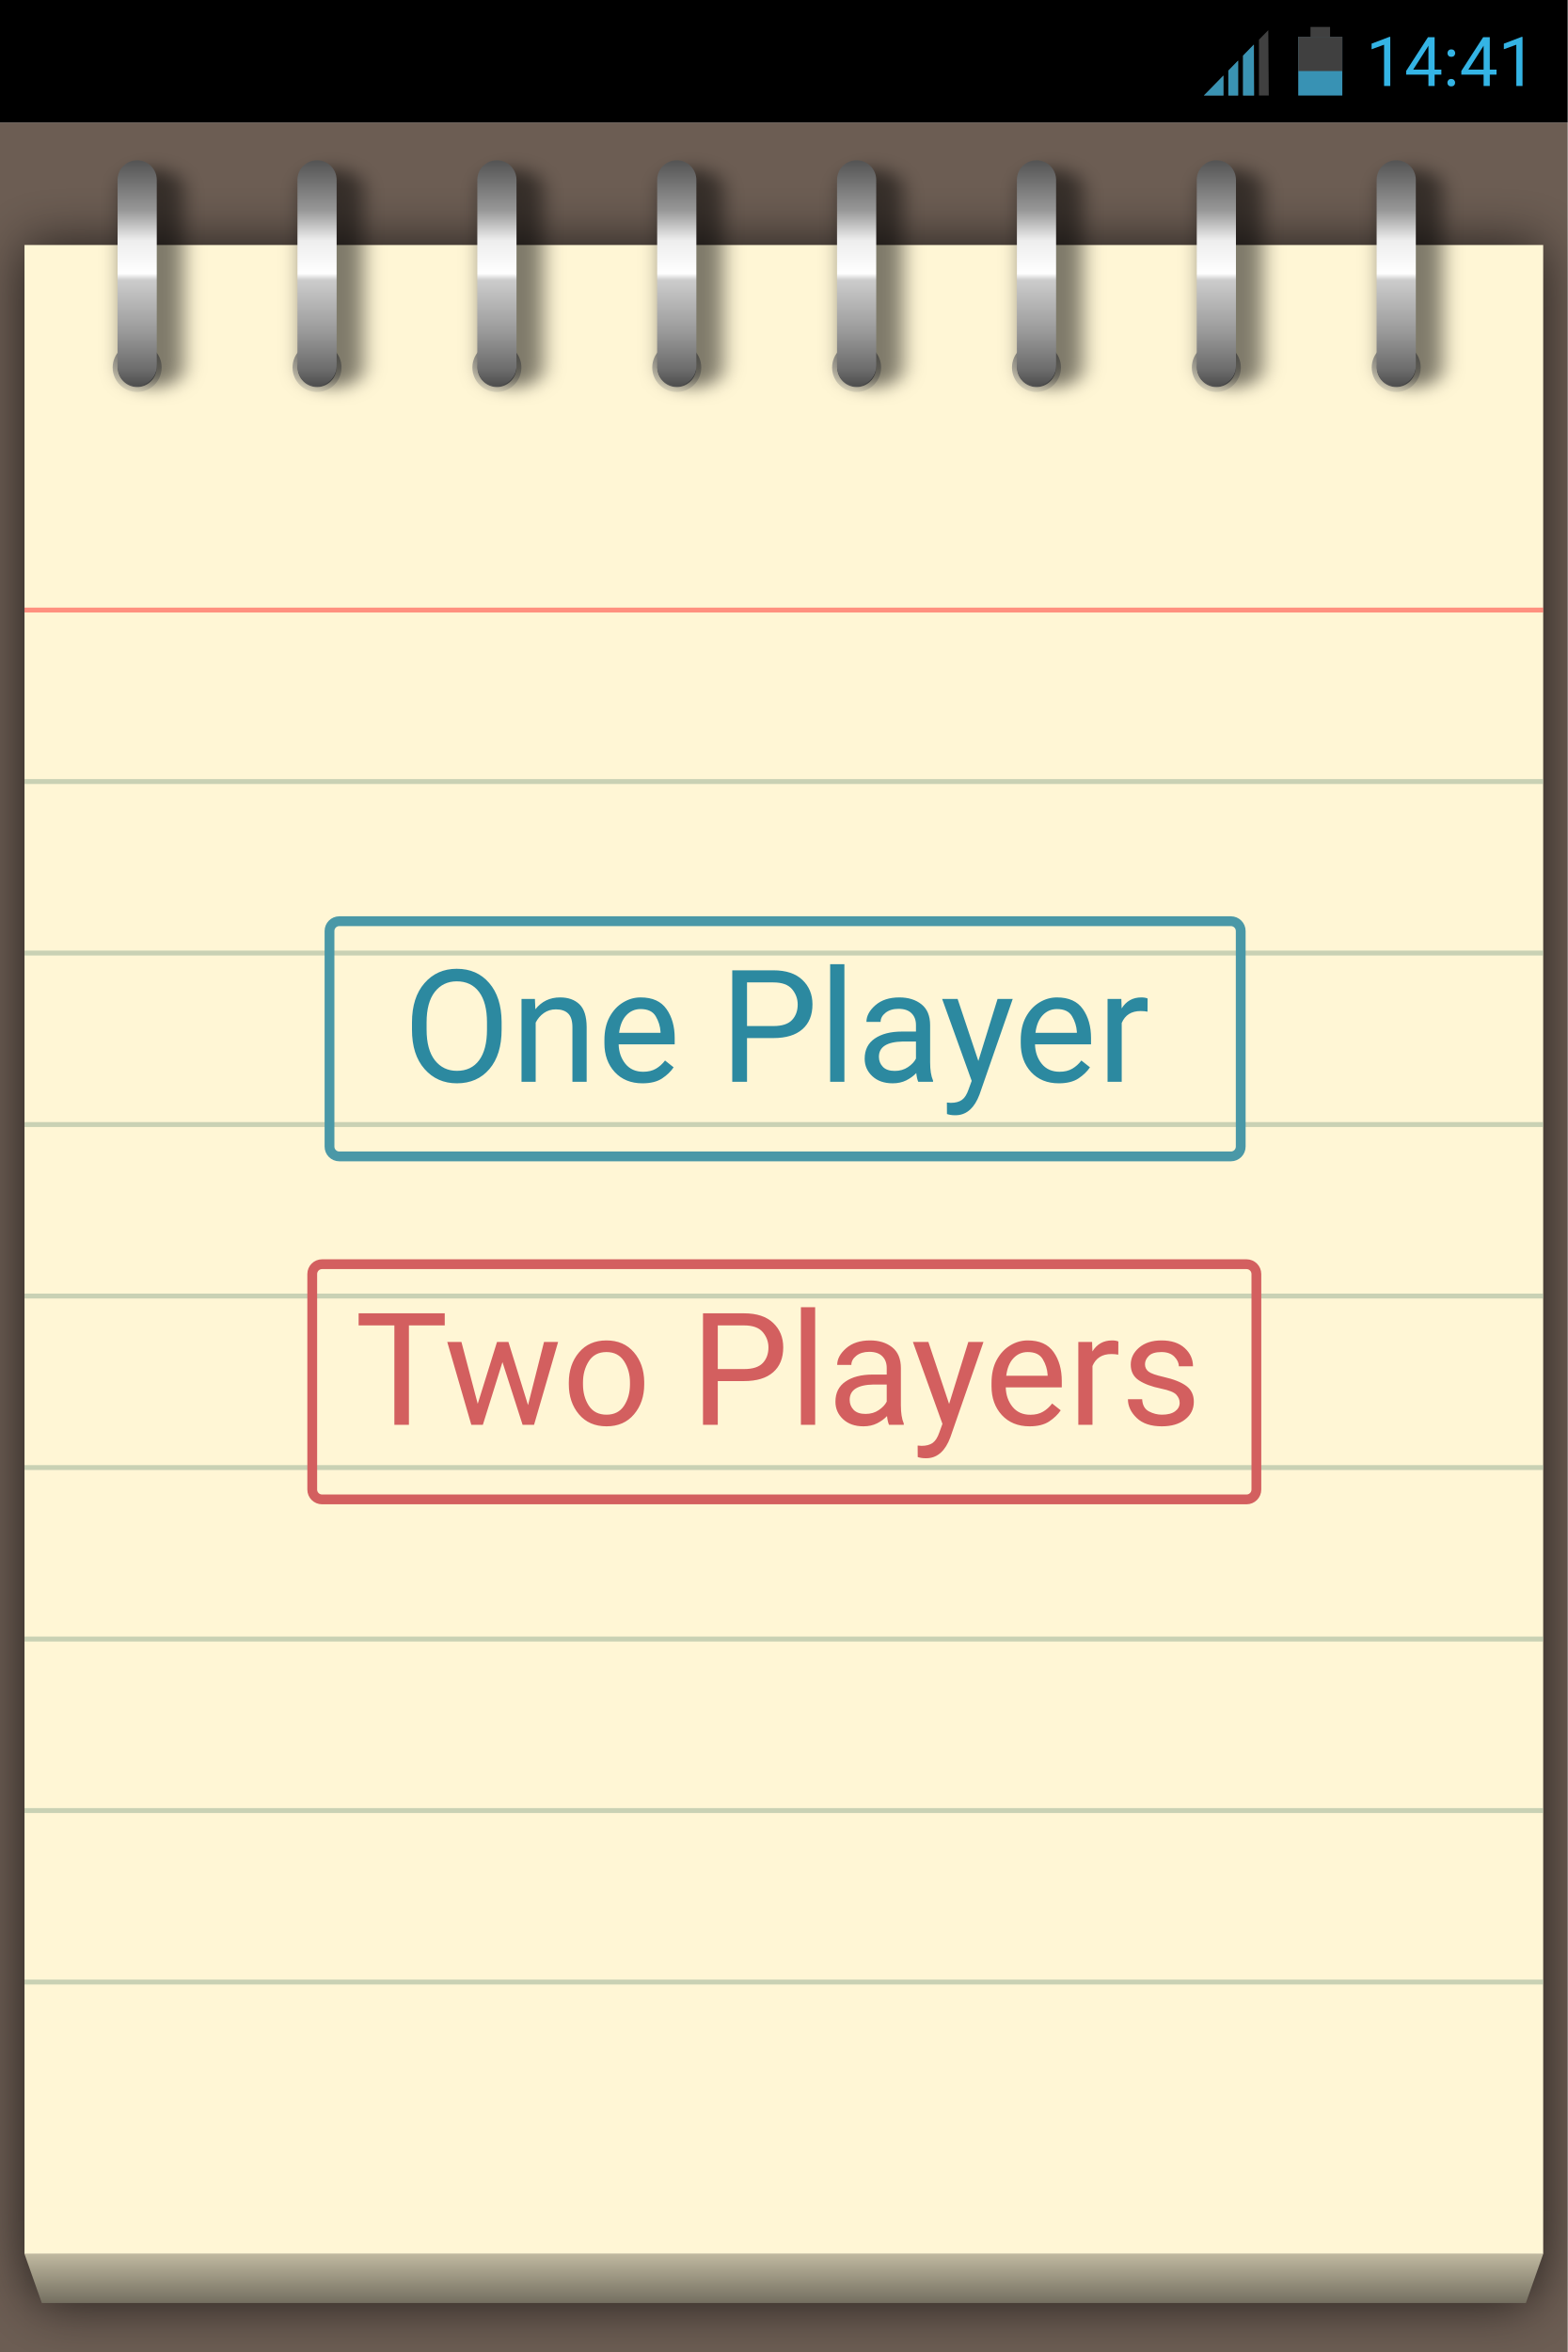
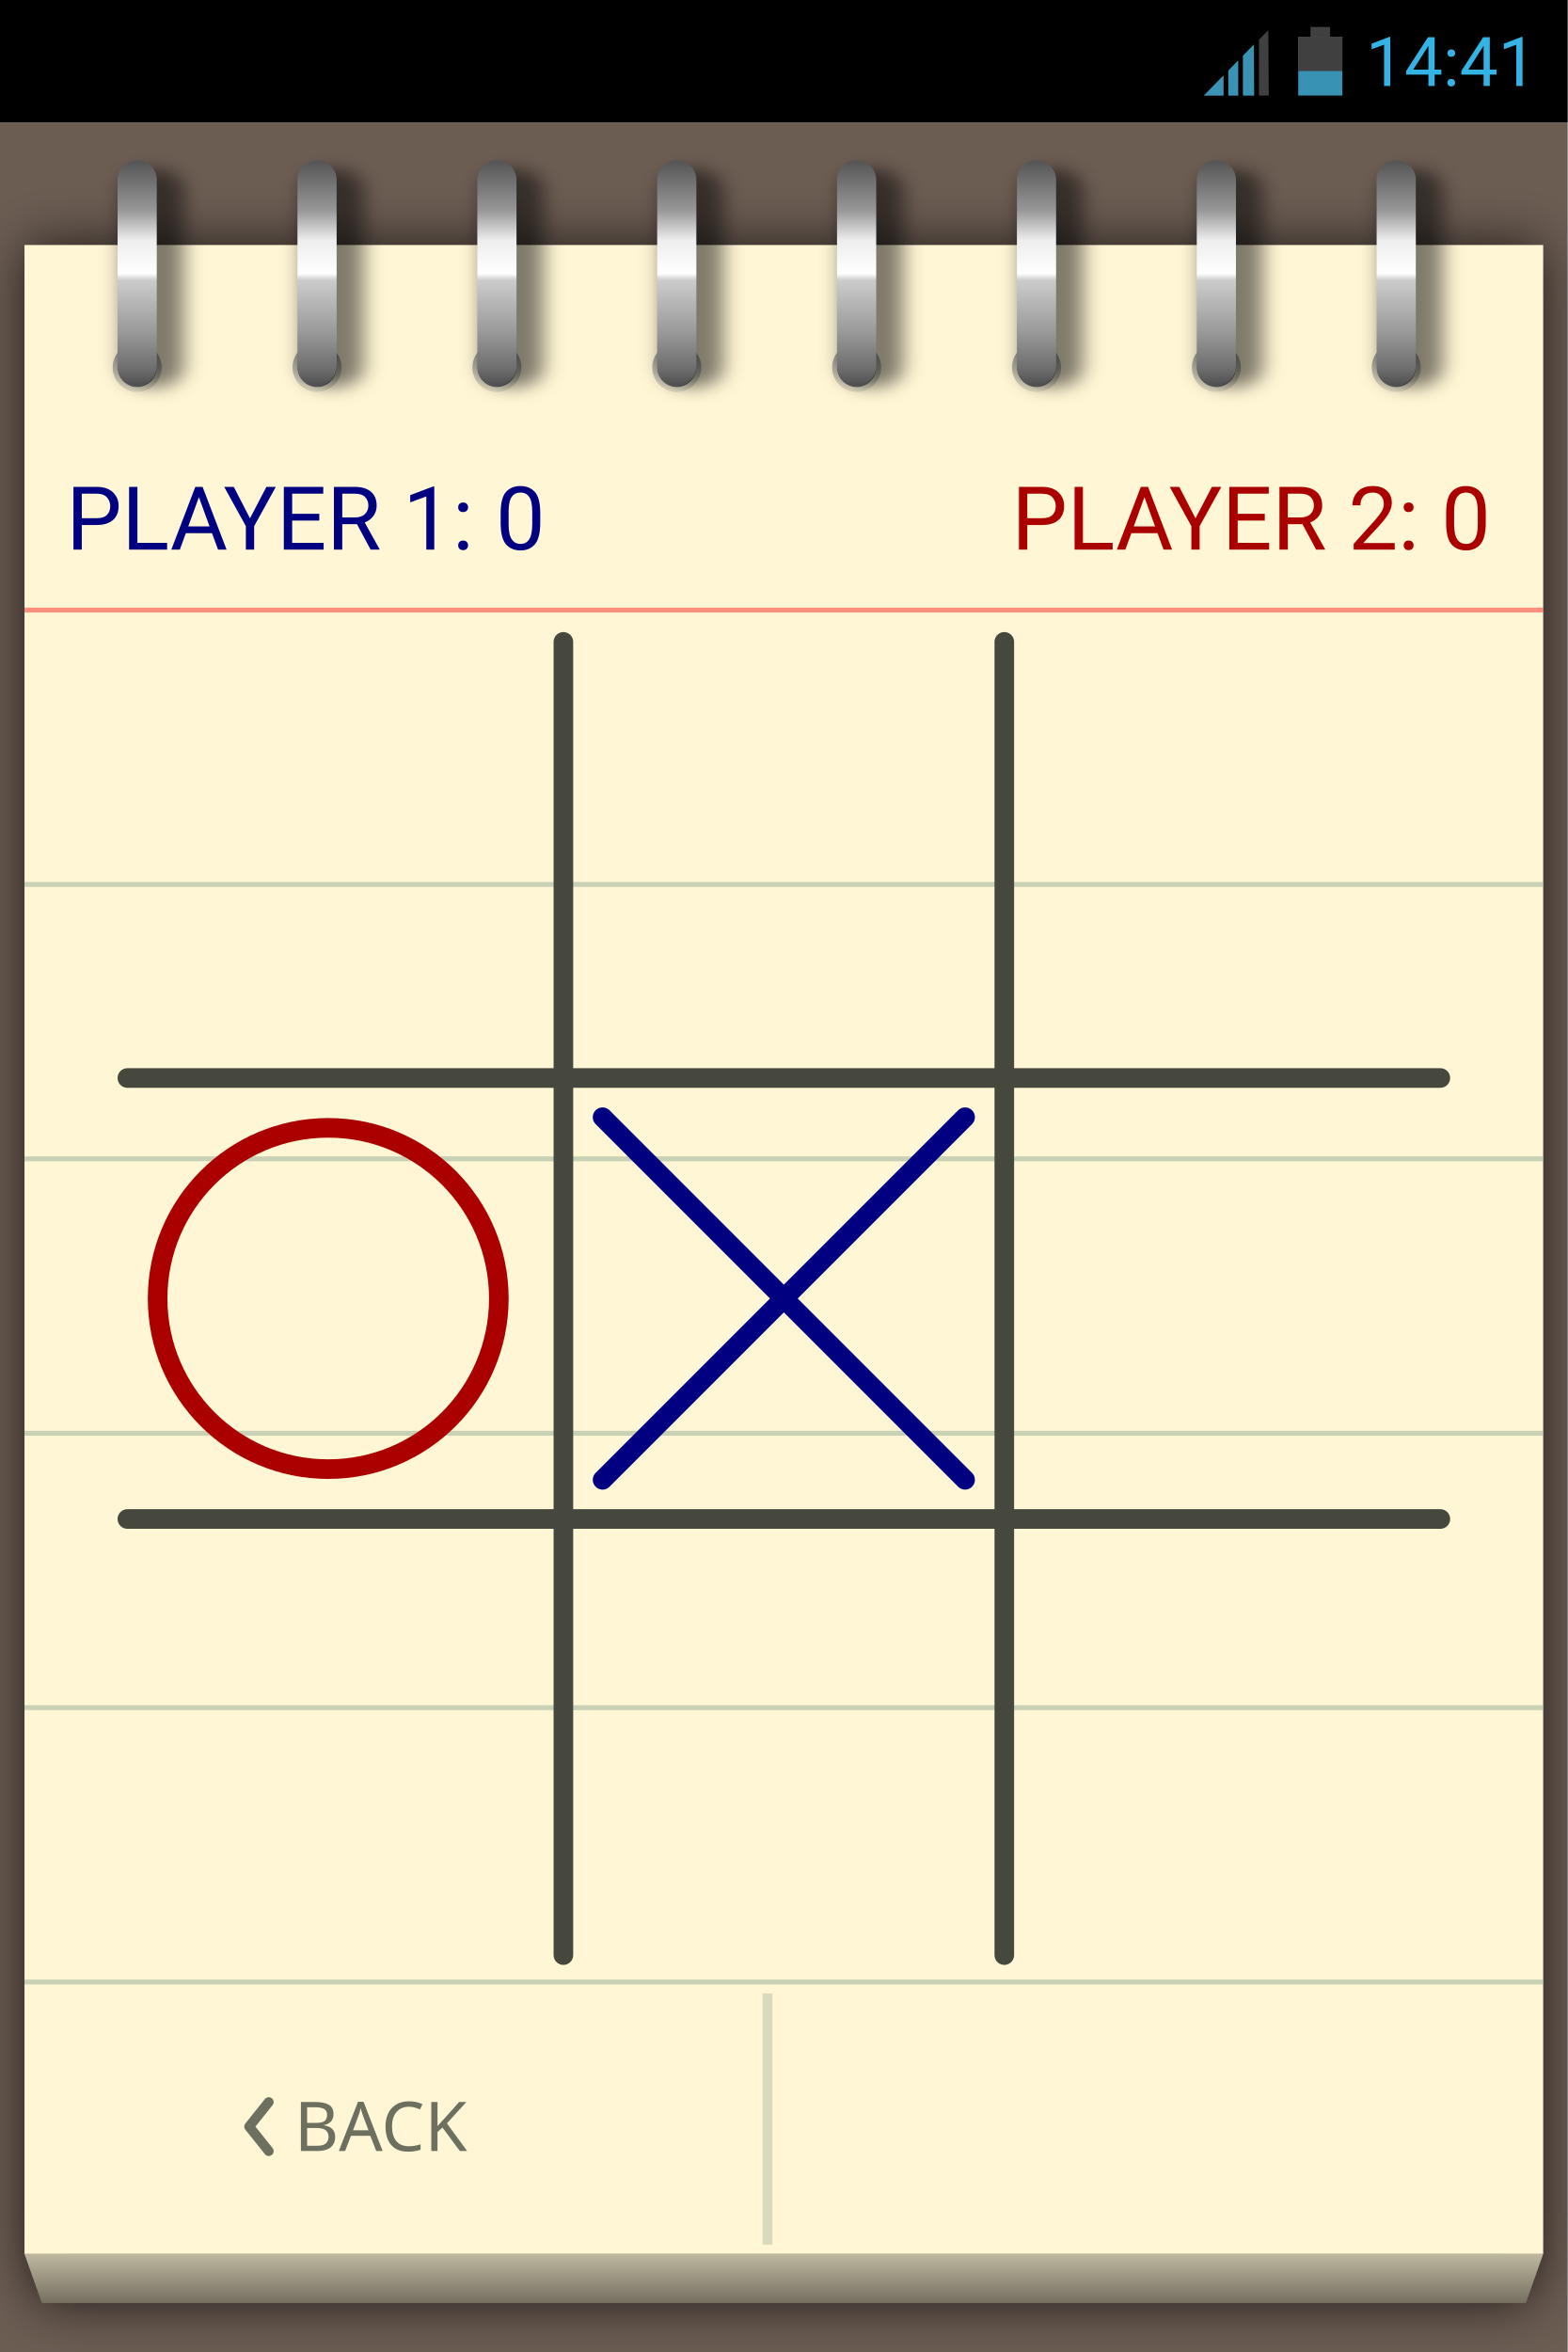
<svg xmlns="http://www.w3.org/2000/svg" xmlns:xlink="http://www.w3.org/1999/xlink" width="320" height="480" id="svg4372" version="1.1">
  <defs id="defs4374">
    <linearGradient id="linearGradient4405">
      <stop style="stop-color:#666666;stop-opacity:1;" offset="0" id="stop4407" />
      <stop style="stop-color:#666666;stop-opacity:0;" offset="1" id="stop4409" />
    </linearGradient>
    <linearGradient id="linearGradient3888">
      <stop style="stop-color:#555555;stop-opacity:1;" offset="0" id="stop3890" />
      <stop id="stop3904" offset="0.219" style="stop-color:#989898;stop-opacity:1;" />
      <stop id="stop3898" offset="0.352" style="stop-color:#ededed;stop-opacity:1;" />
      <stop id="stop3896" offset="0.5" style="stop-color:#ffffff;stop-opacity:1;" />
      <stop style="stop-color:#cccccc;stop-opacity:1;" offset="0.529" id="stop3908" />
      <stop id="stop3910" offset="0.758" style="stop-color:#9a9a9a;stop-opacity:1;" />
      <stop style="stop-color:#6b6b6b;stop-opacity:1;" offset="0.932" id="stop3912" />
      <stop style="stop-color:#4e4e4e;stop-opacity:1;" offset="1" id="stop3892" />
    </linearGradient>
    <linearGradient id="linearGradient3864">
      <stop style="stop-color:#808080;stop-opacity:1;" offset="0" id="stop3866" />
      <stop style="stop-color:#808080;stop-opacity:0;" offset="1" id="stop3868" />
    </linearGradient>
    <linearGradient id="linearGradient3826">
      <stop style="stop-color:#c0b9a0;stop-opacity:1;" offset="0" id="stop3828" />
      <stop style="stop-color:#706b5d;stop-opacity:1;" offset="1" id="stop3830" />
    </linearGradient>
    <linearGradient xlink:href="#linearGradient3826" id="linearGradient3832" x1="148.947" y1="1032.311" x2="148.947" y2="1042.919" gradientUnits="userSpaceOnUse" />
    <filter id="filter3928" x="-0.378" width="1.756" y="-0.086" height="1.173">
      <feGaussianBlur stdDeviation="1.26" id="feGaussianBlur3930" />
    </filter>
    <linearGradient xlink:href="#linearGradient3888" id="linearGradient4150" gradientUnits="userSpaceOnUse" gradientTransform="matrix(1,0,0,1.314286,-7.000001,-203.4632)" x1="34.889" y1="615.367" x2="34.889" y2="650.197" />
    <linearGradient xlink:href="#linearGradient3864" id="linearGradient4156" gradientUnits="userSpaceOnUse" gradientTransform="translate(-11.6875,572.8622)" x1="46.875" y1="69.013" x2="46.875" y2="81.773" />
    <linearGradient xlink:href="#linearGradient3864" id="linearGradient4177" gradientUnits="userSpaceOnUse" gradientTransform="translate(-11.6875,572.8622)" x1="46.875" y1="69.013" x2="46.875" y2="81.773" />
    <linearGradient xlink:href="#linearGradient3888" id="linearGradient4179" gradientUnits="userSpaceOnUse" gradientTransform="matrix(1,0,0,1.314286,-7.000001,-203.4632)" x1="34.889" y1="615.367" x2="34.889" y2="650.197" />
    <linearGradient xlink:href="#linearGradient3864" id="linearGradient4193" gradientUnits="userSpaceOnUse" gradientTransform="translate(-11.6875,572.8622)" x1="46.875" y1="69.013" x2="46.875" y2="81.773" />
    <linearGradient xlink:href="#linearGradient3888" id="linearGradient4195" gradientUnits="userSpaceOnUse" gradientTransform="matrix(1,0,0,1.314286,-7.000001,-203.4632)" x1="34.889" y1="615.367" x2="34.889" y2="650.197" />
    <linearGradient xlink:href="#linearGradient3864" id="linearGradient4209" gradientUnits="userSpaceOnUse" gradientTransform="translate(-11.6875,572.8622)" x1="46.875" y1="69.013" x2="46.875" y2="81.773" />
    <linearGradient xlink:href="#linearGradient3888" id="linearGradient4211" gradientUnits="userSpaceOnUse" gradientTransform="matrix(1,0,0,1.314286,-7.000001,-203.4632)" x1="34.889" y1="615.367" x2="34.889" y2="650.197" />
    <linearGradient xlink:href="#linearGradient3864" id="linearGradient4225" gradientUnits="userSpaceOnUse" gradientTransform="translate(-11.6875,572.8622)" x1="46.875" y1="69.013" x2="46.875" y2="81.773" />
    <linearGradient xlink:href="#linearGradient3888" id="linearGradient4227" gradientUnits="userSpaceOnUse" gradientTransform="matrix(1,0,0,1.314286,-7.000001,-203.4632)" x1="34.889" y1="615.367" x2="34.889" y2="650.197" />
    <linearGradient xlink:href="#linearGradient3864" id="linearGradient4241" gradientUnits="userSpaceOnUse" gradientTransform="translate(-11.6875,572.8622)" x1="46.875" y1="69.013" x2="46.875" y2="81.773" />
    <linearGradient xlink:href="#linearGradient3888" id="linearGradient4243" gradientUnits="userSpaceOnUse" gradientTransform="matrix(1,0,0,1.314286,-7.000001,-203.4632)" x1="34.889" y1="615.367" x2="34.889" y2="650.197" />
    <linearGradient xlink:href="#linearGradient3864" id="linearGradient4257" gradientUnits="userSpaceOnUse" gradientTransform="translate(-11.6875,572.8622)" x1="46.875" y1="69.013" x2="46.875" y2="81.773" />
    <linearGradient xlink:href="#linearGradient3888" id="linearGradient4259" gradientUnits="userSpaceOnUse" gradientTransform="matrix(1,0,0,1.314286,-7.000001,-203.4632)" x1="34.889" y1="615.367" x2="34.889" y2="650.197" />
    <linearGradient xlink:href="#linearGradient3864" id="linearGradient4273" gradientUnits="userSpaceOnUse" gradientTransform="translate(-11.6875,572.8622)" x1="46.875" y1="69.013" x2="46.875" y2="81.773" />
    <linearGradient xlink:href="#linearGradient3888" id="linearGradient4275" gradientUnits="userSpaceOnUse" gradientTransform="matrix(1,0,0,1.314286,-7.000001,-203.4632)" x1="34.889" y1="615.367" x2="34.889" y2="650.197" />
    <filter id="filter3929">
      <feGaussianBlur stdDeviation="5.475" id="feGaussianBlur3931" />
    </filter>
    <linearGradient xlink:href="#linearGradient4405" id="linearGradient4411" x1="161.857" y1="95.357" x2="161.857" y2="123.626" gradientUnits="userSpaceOnUse" />
  </defs>
-   <g id="layer1" transform="translate(0,-572.3622)">
+   <g id="layer1" transform="translate(0,-572.3622)" style="display:inline">
    <rect style="fill:#6c5d53;stroke:none" id="rect4380" width="320" height="455" x="0" y="597.362" />
    <rect style="fill:#000000;stroke:none" id="rect4384" width="320" height="25" x="0" y="572.362" />
    <text xml:space="preserve" style="font-size:40px;font-style:normal;font-weight:normal;line-height:125%;letter-spacing:0px;word-spacing:0px;fill:#34b4e5;fill-opacity:1;stroke:none;font-family:Sans" x="278.802" y="589.911" id="text4386">
      <tspan id="tspan4388" x="278.802" y="589.911" style="font-size:14px;font-style:normal;font-variant:normal;font-weight:normal;font-stretch:normal;fill:#34b4e5;fill-opacity:1;font-family:Roboto;-inkscape-font-specification:Roboto">14:41</tspan>
    </text>
    <g id="g3015" transform="translate(-341.25,1.875)">
      <rect y="577.987" x="606.25" height="12" width="9" id="rect3009" style="fill:#3892b4;fill-opacity:1;stroke:none" />
      <rect y="577.987" x="606.25" height="7" width="9" id="rect3011" style="fill:#404040;fill-opacity:1;stroke:none" />
      <rect y="575.987" x="608.75" height="2" width="4" id="rect3013" style="fill:#404040;fill-opacity:1;stroke:none" />
    </g>
    <g id="g3042" transform="translate(-297.8571,1.500003)">
      <path id="path3020" d="m 556.746,577.018 -1.906,1.938 0,11.406 2,0 -0.094,-13.344 z m -2.906,2.969 -2.25,2.281 0,8.094 2.25,0 0,-10.375 z m -3.25,3.281 -2,2.031 0,5.062 2,0 0,-7.094 z m -3,3.031 -4,4.062 4,0 0,-4.062 z" style="fill:#404040;fill-opacity:1;stroke:none" />
      <path id="path3023" d="m 553.777,579.956 -2.188,2.25 0,8.156 2.25,0 -0.062,-10.406 z m -3.188,3.25 -2,2.062 0,5.094 2,0 0,-7.156 z m -3,3.062 -4,4.094 4,0 0,-4.094 z" style="fill:#3a93b3;fill-opacity:1;stroke:none" />
    </g>
    <g id="g3933">
-       <g style="fill:#000000;filter:url(#filter3929);opacity:0.7" id="g3915">
+       <g style="opacity:0.7;fill:#000000;filter:url(#filter3929)" id="g3915">
        <rect y="622.362" x="5" height="410" width="310" id="rect3917" style="fill:#000000;fill-opacity:1;stroke:none" />
        <path id="path3919" d="m 5,1032.362 310,0 -3.536,10 -302.929,0 z" style="fill:#000000;fill-opacity:1;stroke:none" />
      </g>
      <g id="g4358">
        <rect style="fill:#fff6d5;fill-opacity:1;stroke:none" id="rect3054" width="310" height="410" x="5" y="622.362" />
        <path style="fill:url(#linearGradient3832);fill-opacity:1;stroke:none" d="m 5,1032.362 310,0 -3.536,10 -302.929,0 z" id="rect3056" />
      </g>
    </g>
    <g id="g4277">
      <g id="g4158">
        <g id="g3882" transform="translate(-7,-0.00148027)">
          <path transform="matrix(1.439927,0,0,1.439927,-13.36363,551.4702)" d="m 36.365,66.595 c 0,1.534 -1.244,2.778 -2.778,2.778 -1.534,0 -2.778,-1.244 -2.778,-2.778 0,-1.534 1.244,-2.778 2.778,-2.778 1.534,0 2.778,1.244 2.778,2.778 z" id="path3839" style="fill:#666666;fill-opacity:1;stroke:none" />
          <path id="path3851" d="m 35,642.362 c -2.761,0 -5,2.239 -5,5 0,2.761 2.239,5 5,5 2.761,0 5,-2.239 5,-5 0,-2.761 -2.239,-5 -5,-5 z m 0,1 c 2.209,0 4,1.791 4,4 0,2.209 -1.791,4 -4,4 -2.209,0 -4,-1.791 -4,-4 0,-2.209 1.791,-4 4,-4 z" style="fill:url(#linearGradient4156);fill-opacity:1;stroke:none" />
        </g>
        <rect ry="3.131" rx="4" y="614.509" x="32.323" height="35" width="8" id="rect3914" style="opacity:0.5;fill:#000000;fill-opacity:1;stroke:none;filter:url(#filter3928)" transform="matrix(1.587101,0,0,1.277641,-26.5004,-178.3406)" />
        <rect style="fill:url(#linearGradient4150);fill-opacity:1;stroke:none" id="rect3886" width="8" height="46" x="24" y="605.073" rx="4" ry="4" />
      </g>
      <g transform="translate(257,0)" id="g4165">
        <g transform="translate(-7,-0.00148027)" id="g4167">
          <path style="fill:#666666;fill-opacity:1;stroke:none" id="path4169" d="m 36.365,66.595 c 0,1.534 -1.244,2.778 -2.778,2.778 -1.534,0 -2.778,-1.244 -2.778,-2.778 0,-1.534 1.244,-2.778 2.778,-2.778 1.534,0 2.778,1.244 2.778,2.778 z" transform="matrix(1.439927,0,0,1.439927,-13.36363,551.4702)" />
          <path style="fill:url(#linearGradient4177);fill-opacity:1;stroke:none" d="m 35,642.362 c -2.761,0 -5,2.239 -5,5 0,2.761 2.239,5 5,5 2.761,0 5,-2.239 5,-5 0,-2.761 -2.239,-5 -5,-5 z m 0,1 c 2.209,0 4,1.791 4,4 0,2.209 -1.791,4 -4,4 -2.209,0 -4,-1.791 -4,-4 0,-2.209 1.791,-4 4,-4 z" id="path4171" />
        </g>
        <rect transform="matrix(1.587101,0,0,1.277641,-26.5004,-178.3406)" style="opacity:0.5;fill:#000000;fill-opacity:1;stroke:none;filter:url(#filter3928)" id="rect4173" width="8" height="35" x="32.323" y="614.509" rx="4" ry="3.131" />
        <rect ry="4" rx="4" y="605.073" x="24" height="46" width="8" id="rect4175" style="fill:url(#linearGradient4179);fill-opacity:1;stroke:none" />
      </g>
      <g transform="translate(36.71429,0)" id="g4181">
        <g transform="translate(-7,-0.00148027)" id="g4183">
          <path style="fill:#666666;fill-opacity:1;stroke:none" id="path4185" d="m 36.365,66.595 c 0,1.534 -1.244,2.778 -2.778,2.778 -1.534,0 -2.778,-1.244 -2.778,-2.778 0,-1.534 1.244,-2.778 2.778,-2.778 1.534,0 2.778,1.244 2.778,2.778 z" transform="matrix(1.439927,0,0,1.439927,-13.36363,551.4702)" />
          <path style="fill:url(#linearGradient4193);fill-opacity:1;stroke:none" d="m 35,642.362 c -2.761,0 -5,2.239 -5,5 0,2.761 2.239,5 5,5 2.761,0 5,-2.239 5,-5 0,-2.761 -2.239,-5 -5,-5 z m 0,1 c 2.209,0 4,1.791 4,4 0,2.209 -1.791,4 -4,4 -2.209,0 -4,-1.791 -4,-4 0,-2.209 1.791,-4 4,-4 z" id="path4187" />
        </g>
        <rect transform="matrix(1.587101,0,0,1.277641,-26.5004,-178.3406)" style="opacity:0.5;fill:#000000;fill-opacity:1;stroke:none;filter:url(#filter3928)" id="rect4189" width="8" height="35" x="32.323" y="614.509" rx="4" ry="3.131" />
        <rect ry="4" rx="4" y="605.073" x="24" height="46" width="8" id="rect4191" style="fill:url(#linearGradient4195);fill-opacity:1;stroke:none" />
      </g>
      <g id="g4197" transform="translate(73.42858,0)">
        <g id="g4199" transform="translate(-7,-0.00148027)">
          <path transform="matrix(1.439927,0,0,1.439927,-13.36363,551.4702)" d="m 36.365,66.595 c 0,1.534 -1.244,2.778 -2.778,2.778 -1.534,0 -2.778,-1.244 -2.778,-2.778 0,-1.534 1.244,-2.778 2.778,-2.778 1.534,0 2.778,1.244 2.778,2.778 z" id="path4201" style="fill:#666666;fill-opacity:1;stroke:none" />
          <path id="path4203" d="m 35,642.362 c -2.761,0 -5,2.239 -5,5 0,2.761 2.239,5 5,5 2.761,0 5,-2.239 5,-5 0,-2.761 -2.239,-5 -5,-5 z m 0,1 c 2.209,0 4,1.791 4,4 0,2.209 -1.791,4 -4,4 -2.209,0 -4,-1.791 -4,-4 0,-2.209 1.791,-4 4,-4 z" style="fill:url(#linearGradient4209);fill-opacity:1;stroke:none" />
        </g>
        <rect ry="3.131" rx="4" y="614.509" x="32.323" height="35" width="8" id="rect4205" style="opacity:0.5;fill:#000000;fill-opacity:1;stroke:none;filter:url(#filter3928)" transform="matrix(1.587101,0,0,1.277641,-26.5004,-178.3406)" />
        <rect style="fill:url(#linearGradient4211);fill-opacity:1;stroke:none" id="rect4207" width="8" height="46" x="24" y="605.073" rx="4" ry="4" />
      </g>
      <g transform="translate(110.1429,0)" id="g4213">
        <g transform="translate(-7,-0.00148027)" id="g4215">
          <path style="fill:#666666;fill-opacity:1;stroke:none" id="path4217" d="m 36.365,66.595 c 0,1.534 -1.244,2.778 -2.778,2.778 -1.534,0 -2.778,-1.244 -2.778,-2.778 0,-1.534 1.244,-2.778 2.778,-2.778 1.534,0 2.778,1.244 2.778,2.778 z" transform="matrix(1.439927,0,0,1.439927,-13.36363,551.4702)" />
          <path style="fill:url(#linearGradient4225);fill-opacity:1;stroke:none" d="m 35,642.362 c -2.761,0 -5,2.239 -5,5 0,2.761 2.239,5 5,5 2.761,0 5,-2.239 5,-5 0,-2.761 -2.239,-5 -5,-5 z m 0,1 c 2.209,0 4,1.791 4,4 0,2.209 -1.791,4 -4,4 -2.209,0 -4,-1.791 -4,-4 0,-2.209 1.791,-4 4,-4 z" id="path4219" />
        </g>
        <rect transform="matrix(1.587101,0,0,1.277641,-26.5004,-178.3406)" style="opacity:0.5;fill:#000000;fill-opacity:1;stroke:none;filter:url(#filter3928)" id="rect4221" width="8" height="35" x="32.323" y="614.509" rx="4" ry="3.131" />
        <rect ry="4" rx="4" y="605.073" x="24" height="46" width="8" id="rect4223" style="fill:url(#linearGradient4227);fill-opacity:1;stroke:none" />
      </g>
      <g id="g4229" transform="translate(146.8571,0)">
        <g id="g4231" transform="translate(-7,-0.00148027)">
          <path transform="matrix(1.439927,0,0,1.439927,-13.36363,551.4702)" d="m 36.365,66.595 c 0,1.534 -1.244,2.778 -2.778,2.778 -1.534,0 -2.778,-1.244 -2.778,-2.778 0,-1.534 1.244,-2.778 2.778,-2.778 1.534,0 2.778,1.244 2.778,2.778 z" id="path4233" style="fill:#666666;fill-opacity:1;stroke:none" />
          <path id="path4235" d="m 35,642.362 c -2.761,0 -5,2.239 -5,5 0,2.761 2.239,5 5,5 2.761,0 5,-2.239 5,-5 0,-2.761 -2.239,-5 -5,-5 z m 0,1 c 2.209,0 4,1.791 4,4 0,2.209 -1.791,4 -4,4 -2.209,0 -4,-1.791 -4,-4 0,-2.209 1.791,-4 4,-4 z" style="fill:url(#linearGradient4241);fill-opacity:1;stroke:none" />
        </g>
        <rect ry="3.131" rx="4" y="614.509" x="32.323" height="35" width="8" id="rect4237" style="opacity:0.5;fill:#000000;fill-opacity:1;stroke:none;filter:url(#filter3928)" transform="matrix(1.587101,0,0,1.277641,-26.5004,-178.3406)" />
        <rect style="fill:url(#linearGradient4243);fill-opacity:1;stroke:none" id="rect4239" width="8" height="46" x="24" y="605.073" rx="4" ry="4" />
      </g>
      <g transform="translate(183.5714,0)" id="g4245">
        <g transform="translate(-7,-0.00148027)" id="g4247">
          <path style="fill:#666666;fill-opacity:1;stroke:none" id="path4249" d="m 36.365,66.595 c 0,1.534 -1.244,2.778 -2.778,2.778 -1.534,0 -2.778,-1.244 -2.778,-2.778 0,-1.534 1.244,-2.778 2.778,-2.778 1.534,0 2.778,1.244 2.778,2.778 z" transform="matrix(1.439927,0,0,1.439927,-13.36363,551.4702)" />
          <path style="fill:url(#linearGradient4257);fill-opacity:1;stroke:none" d="m 35,642.362 c -2.761,0 -5,2.239 -5,5 0,2.761 2.239,5 5,5 2.761,0 5,-2.239 5,-5 0,-2.761 -2.239,-5 -5,-5 z m 0,1 c 2.209,0 4,1.791 4,4 0,2.209 -1.791,4 -4,4 -2.209,0 -4,-1.791 -4,-4 0,-2.209 1.791,-4 4,-4 z" id="path4251" />
        </g>
        <rect transform="matrix(1.587101,0,0,1.277641,-26.5004,-178.3406)" style="opacity:0.5;fill:#000000;fill-opacity:1;stroke:none;filter:url(#filter3928)" id="rect4253" width="8" height="35" x="32.323" y="614.509" rx="4" ry="3.131" />
        <rect ry="4" rx="4" y="605.073" x="24" height="46" width="8" id="rect4255" style="fill:url(#linearGradient4259);fill-opacity:1;stroke:none" />
      </g>
      <g id="g4261" transform="translate(220.2857,0)">
        <g id="g4263" transform="translate(-7,-0.00148027)">
          <path transform="matrix(1.439927,0,0,1.439927,-13.36363,551.4702)" d="m 36.365,66.595 c 0,1.534 -1.244,2.778 -2.778,2.778 -1.534,0 -2.778,-1.244 -2.778,-2.778 0,-1.534 1.244,-2.778 2.778,-2.778 1.534,0 2.778,1.244 2.778,2.778 z" id="path4265" style="fill:#666666;fill-opacity:1;stroke:none" />
          <path id="path4267" d="m 35,642.362 c -2.761,0 -5,2.239 -5,5 0,2.761 2.239,5 5,5 2.761,0 5,-2.239 5,-5 0,-2.761 -2.239,-5 -5,-5 z m 0,1 c 2.209,0 4,1.791 4,4 0,2.209 -1.791,4 -4,4 -2.209,0 -4,-1.791 -4,-4 0,-2.209 1.791,-4 4,-4 z" style="fill:url(#linearGradient4273);fill-opacity:1;stroke:none" />
        </g>
        <rect ry="3.131" rx="4" y="614.509" x="32.323" height="35" width="8" id="rect4269" style="opacity:0.5;fill:#000000;fill-opacity:1;stroke:none;filter:url(#filter3928)" transform="matrix(1.587101,0,0,1.277641,-26.5004,-178.3406)" />
        <rect style="fill:url(#linearGradient4275);fill-opacity:1;stroke:none" id="rect4271" width="8" height="46" x="24" y="605.073" rx="4" ry="4" />
      </g>
    </g>
    <path style="opacity:0.5;fill:none;stroke:#ff2a2a;stroke-width:1px;stroke-linecap:square;stroke-linejoin:miter;stroke-opacity:1" d="m 5.5,696.862 309,0" id="path4327" />
-     <path id="path4331" d="m 5.5,731.862 309,0" style="opacity:0.5;fill:#005522;stroke:#93ac93;stroke-width:1px;stroke-linecap:square;stroke-linejoin:miter;stroke-opacity:1" />
-     <path style="opacity:0.5;fill:#005522;stroke:#93ac93;stroke-width:1px;stroke-linecap:square;stroke-linejoin:miter;stroke-opacity:1" d="m 5.5,766.862 309,0" id="path4333" />
-     <path id="path4335" d="m 5.5,801.862 309,0" style="opacity:0.5;fill:#005522;stroke:#93ac93;stroke-width:1px;stroke-linecap:square;stroke-linejoin:miter;stroke-opacity:1" />
-     <path style="opacity:0.5;fill:#005522;stroke:#93ac93;stroke-width:1px;stroke-linecap:square;stroke-linejoin:miter;stroke-opacity:1" d="m 5.5,836.862 309,0" id="path4337" />
-     <path id="path4339" d="m 5.5,871.862 309,0" style="opacity:0.5;fill:#005522;stroke:#93ac93;stroke-width:1px;stroke-linecap:square;stroke-linejoin:miter;stroke-opacity:1" />
-     <path style="opacity:0.5;fill:#005522;stroke:#93ac93;stroke-width:1px;stroke-linecap:square;stroke-linejoin:miter;stroke-opacity:1" d="m 5.5,906.862 309,0" id="path4341" />
-     <path id="path4343" d="m 5.5,941.862 309,0" style="opacity:0.5;fill:#005522;stroke:#93ac93;stroke-width:1px;stroke-linecap:square;stroke-linejoin:miter;stroke-opacity:1" />
+     <path id="path4335" d="m 5.5,752.862 309,0" style="opacity:0.5;fill:#005522;stroke:#93ac93;stroke-width:1px;stroke-linecap:square;stroke-linejoin:miter;stroke-opacity:1" />
+     <path style="opacity:0.5;fill:#005522;stroke:#93ac93;stroke-width:1px;stroke-linecap:square;stroke-linejoin:miter;stroke-opacity:1" d="m 5.5,808.862 309,0" id="path4337" />
+     <path id="path4339" d="m 5.5,864.862 309,0" style="opacity:0.5;fill:#005522;stroke:#93ac93;stroke-width:1px;stroke-linecap:square;stroke-linejoin:miter;stroke-opacity:1" />
+     <path id="path4343" d="m 5.5,920.862 309,0" style="opacity:0.5;fill:#005522;stroke:#93ac93;stroke-width:1px;stroke-linecap:square;stroke-linejoin:miter;stroke-opacity:1" />
    <path style="opacity:0.5;fill:#005522;stroke:#93ac93;stroke-width:1px;stroke-linecap:square;stroke-linejoin:miter;stroke-opacity:1" d="m 5.5,976.862 309,0" id="path4345" />
  </g>
-   <g id="layer2" style="display:inline">
-     <text xml:space="preserve" style="font-size:32px;font-style:normal;font-variant:normal;font-weight:normal;font-stretch:normal;line-height:125%;letter-spacing:0px;word-spacing:0px;fill:#2c89a0;fill-opacity:1;stroke:none;font-family:Roboto;-inkscape-font-specification:Roboto" x="82.234" y="220.773" id="text4513">
-       <tspan id="tspan4515" x="82.234" y="220.773">One Player</tspan>
-     </text>
-     <rect style="fill:none;stroke:#4a98a7;stroke-width:2;stroke-linecap:square;stroke-linejoin:miter;stroke-miterlimit:4;stroke-opacity:1;stroke-dasharray:none" id="rect3106" width="186" height="48" x="67.258" y="188" ry="2" rx="2" />
-     <text id="text4517" y="290.773" x="72.422" style="font-size:32px;font-style:normal;font-variant:normal;font-weight:normal;font-stretch:normal;line-height:125%;letter-spacing:0px;word-spacing:0px;fill:#d35f5f;fill-opacity:1;stroke:none;font-family:Roboto;-inkscape-font-specification:Roboto" xml:space="preserve">
-       <tspan y="290.773" x="72.422" id="tspan4519">Two Players</tspan>
-     </text>
-     <rect y="258" x="63.735" height="48" width="192.718" id="rect3108" style="fill:none;stroke:#d35f5f;stroke-width:2;stroke-linecap:square;stroke-linejoin:miter;stroke-miterlimit:4;stroke-opacity:1;stroke-dasharray:none" ry="2" rx="2" />
+   <g id="layer2" style="display:none">
+     <text xml:space="preserve" style="font-size:32px;font-style:normal;font-variant:normal;font-weight:normal;font-stretch:normal;line-height:125%;letter-spacing:0px;word-spacing:0px;fill:#2c89a0;fill-opacity:1;stroke:none;font-family:Roboto;-inkscape-font-specification:Roboto" x="82.234" y="217.273" id="text4513">
+       <tspan id="tspan4515" x="82.234" y="217.273">One Player</tspan>
+     </text>
+     <rect style="fill:none;stroke:#4a98a7;stroke-width:2;stroke-linecap:square;stroke-linejoin:miter;stroke-miterlimit:4;stroke-opacity:1;stroke-dasharray:none" id="rect3106" width="208" height="48" x="56.094" y="185" ry="2" rx="2" />
+     <text id="text4517" y="273.172" x="72.422" style="font-size:32px;font-style:normal;font-variant:normal;font-weight:normal;font-stretch:normal;line-height:125%;letter-spacing:0px;word-spacing:0px;fill:#e59c8f;fill-opacity:1;stroke:none;font-family:Roboto;-inkscape-font-specification:Roboto" xml:space="preserve">
+       <tspan y="273.172" x="72.422" id="tspan4519">Two Players</tspan>
+     </text>
+     <rect y="241" x="56.094" height="48" width="208" id="rect3108" style="fill:none;stroke:#e59c8f;stroke-width:2;stroke-linecap:square;stroke-linejoin:miter;stroke-miterlimit:4;stroke-opacity:1;stroke-dasharray:none" ry="2" rx="2" />
    <rect y="189.398" x="362.094" height="48" width="186" id="rect3965" style="fill:#2c89a0;fill-opacity:1;stroke:#2c89a0;stroke-width:2;stroke-linecap:square;stroke-linejoin:miter;stroke-miterlimit:4;stroke-opacity:1;stroke-dasharray:none" ry="2" rx="2" />
    <text id="text3961" y="222.172" x="377.07" style="font-size:32px;font-style:normal;font-variant:normal;font-weight:normal;font-stretch:normal;line-height:125%;letter-spacing:0px;word-spacing:0px;fill:#fff6d5;fill-opacity:1;stroke:none;font-family:Roboto;-inkscape-font-specification:Roboto" xml:space="preserve">
      <tspan y="222.172" x="377.07" id="tspan3963">One Player</tspan>
    </text>
    <rect style="fill:#e59c8f;fill-opacity:1;stroke:#e59c8f;stroke-width:2;stroke-linecap:square;stroke-linejoin:miter;stroke-miterlimit:4;stroke-opacity:1;stroke-dasharray:none" id="rect3981" width="192.718" height="48" x="365.735" y="259.398" rx="2" ry="2" />
    <text xml:space="preserve" style="font-size:32px;font-style:normal;font-variant:normal;font-weight:normal;font-stretch:normal;line-height:125%;letter-spacing:0px;word-spacing:0px;fill:#fff6d5;fill-opacity:1;stroke:none;font-family:Roboto;-inkscape-font-specification:Roboto" x="374.422" y="292.172" id="text3977">
      <tspan id="tspan3979" x="374.422" y="292.172">Two Players</tspan>
    </text>
  </g>
  <g id="layer4" style="display:none">
-     <text xml:space="preserve" style="font-size:14px;font-style:normal;font-variant:normal;font-weight:normal;font-stretch:normal;line-height:125%;letter-spacing:0px;word-spacing:0px;fill:#6d6f5f;fill-opacity:1;stroke:none;font-family:Roboto;-inkscape-font-specification:Roboto" x="22.207" y="147.048" id="text4004">
-       <tspan id="tspan4006" x="22.207" y="147.048" style="font-style:normal;font-variant:normal;font-weight:normal;font-stretch:normal;fill:#6d6f5f;fill-opacity:1;font-family:Roboto Bk;-inkscape-font-specification:Roboto Bk">PLAYER 1:</tspan>
-     </text>
-     <path style="fill:none;stroke:#acaf97;stroke-width:2;stroke-linecap:square;stroke-linejoin:miter;stroke-miterlimit:4;stroke-opacity:1;stroke-dasharray:none" d="m 97,153 0,4 208,0 0,-4" id="path4008" />
-     <text id="text4010" y="182.048" x="22.207" style="font-size:14px;font-style:normal;font-variant:normal;font-weight:normal;font-stretch:normal;line-height:125%;letter-spacing:0px;word-spacing:0px;fill:#6d6f5f;fill-opacity:1;stroke:none;font-family:Roboto;-inkscape-font-specification:Roboto" xml:space="preserve">
-       <tspan y="182.048" x="22.207" id="tspan4012" style="font-style:normal;font-variant:normal;font-weight:normal;font-stretch:normal;fill:#6d6f5f;fill-opacity:1;font-family:Roboto Bk;-inkscape-font-specification:Roboto Bk">PLAYER 2:</tspan>
-     </text>
-     <g id="g4041" transform="translate(83,-32.52515)">
+     <text xml:space="preserve" style="font-size:14px;font-style:normal;font-variant:normal;font-weight:normal;font-stretch:normal;line-height:125%;letter-spacing:0px;word-spacing:0px;fill:#6d6f5f;fill-opacity:1;stroke:none;font-family:Roboto;-inkscape-font-specification:Roboto" x="22.207" y="158" id="text4004">
+       <tspan id="tspan4006" x="22.207" y="158" style="font-style:normal;font-variant:normal;font-weight:normal;font-stretch:normal;fill:#6d6f5f;fill-opacity:1;font-family:Roboto Bk;-inkscape-font-specification:Roboto Bk">PLAYER 1:</tspan>
+     </text>
+     <path style="fill:none;stroke:#acaf97;stroke-width:2;stroke-linecap:square;stroke-linejoin:miter;stroke-miterlimit:4;stroke-opacity:1;stroke-dasharray:none" d="m 97,172 0,4 208,0 0,-4" id="path4008" />
+     <text id="text4010" y="214" x="22.207" style="font-size:14px;font-style:normal;font-variant:normal;font-weight:normal;font-stretch:normal;line-height:125%;letter-spacing:0px;word-spacing:0px;fill:#6d6f5f;fill-opacity:1;stroke:none;font-family:Roboto;-inkscape-font-specification:Roboto" xml:space="preserve">
+       <tspan y="214" x="22.207" id="tspan4012" style="font-style:normal;font-variant:normal;font-weight:normal;font-stretch:normal;fill:#6d6f5f;fill-opacity:1;font-family:Roboto Bk;-inkscape-font-specification:Roboto Bk">PLAYER 2:</tspan>
+     </text>
+     <g id="g4041" transform="translate(83,-22.02515)">
      <text id="text4016" y="179.856" x="20.706" style="font-size:14px;font-style:normal;font-variant:normal;font-weight:normal;font-stretch:normal;line-height:125%;letter-spacing:0px;word-spacing:0px;fill:#333333;fill-opacity:1;stroke:none;font-family:Roboto;-inkscape-font-specification:Roboto" xml:space="preserve">
        <tspan y="179.856" x="20.706" id="tspan4018">Andre</tspan>
      </text>
      <path id="path4024" d="m 58.5,181.558 0,-14.065" style="fill:none;stroke:#808080;stroke-width:1px;stroke-linecap:square;stroke-linejoin:miter;stroke-opacity:1" />
    </g>
-     <text xml:space="preserve" style="font-size:14px;font-style:normal;font-variant:normal;font-weight:normal;font-stretch:normal;line-height:125%;letter-spacing:0px;word-spacing:0px;fill:#6d6f5f;fill-opacity:1;stroke:none;font-family:Roboto;-inkscape-font-specification:Roboto" x="53.207" y="286.977" id="text4037">
-       <tspan style="font-style:normal;font-variant:normal;font-weight:normal;font-stretch:normal;fill:#6d6f5f;fill-opacity:1;font-family:Roboto Bk;-inkscape-font-specification:Roboto Bk" id="tspan4039" x="53.207" y="286.977">BOARD:</tspan>
-     </text>
-     <path id="path4048" d="m 97,188 0,4 208,0 0,-4" style="fill:none;stroke:#acaf97;stroke-width:2;stroke-linecap:square;stroke-linejoin:miter;stroke-miterlimit:4;stroke-opacity:1;stroke-dasharray:none" />
-     <text xml:space="preserve" style="font-size:14px;font-style:normal;font-variant:normal;font-weight:normal;font-stretch:normal;line-height:125%;letter-spacing:0px;word-spacing:0px;fill:#333333;fill-opacity:1;stroke:none;font-family:Roboto;-inkscape-font-specification:Roboto" x="103.706" y="182.26" id="text4050">
-       <tspan id="tspan4052" x="103.706" y="182.26">Android</tspan>
-     </text>
-     <g id="g4257" transform="translate(0,-0.5)">
+     <text xml:space="preserve" style="font-size:14px;font-style:normal;font-variant:normal;font-weight:normal;font-stretch:normal;line-height:125%;letter-spacing:0px;word-spacing:0px;fill:#6d6f5f;fill-opacity:1;stroke:none;font-family:Roboto;-inkscape-font-specification:Roboto" x="53.207" y="325.856" id="text4037">
+       <tspan style="font-style:normal;font-variant:normal;font-weight:normal;font-stretch:normal;fill:#6d6f5f;fill-opacity:1;font-family:Roboto Bk;-inkscape-font-specification:Roboto Bk" id="tspan4039" x="53.207" y="325.856">BOARD:</tspan>
+     </text>
+     <path id="path4048" d="m 97,228 0,4 208,0 0,-4" style="fill:none;stroke:#acaf97;stroke-width:2;stroke-linecap:square;stroke-linejoin:miter;stroke-miterlimit:4;stroke-opacity:1;stroke-dasharray:none" />
+     <text xml:space="preserve" style="font-size:14px;font-style:normal;font-variant:normal;font-weight:normal;font-stretch:normal;line-height:125%;letter-spacing:0px;word-spacing:0px;fill:#333333;fill-opacity:1;stroke:none;font-family:Roboto;-inkscape-font-specification:Roboto" x="103.706" y="213.76" id="text4050">
+       <tspan id="tspan4052" x="103.706" y="213.76">Android</tspan>
+     </text>
+     <g id="g4257" transform="translate(0,38)">
      <g id="g4270" transform="translate(0,-3)">
        <rect style="fill:none;stroke:#6d6f5f;stroke-width:1;stroke-linecap:square;stroke-linejoin:miter;stroke-miterlimit:4;stroke-opacity:1;stroke-dasharray:none" id="rect4054" width="40" height="24" x="225.5" y="273.5" />
        <text xml:space="preserve" style="font-size:14px;font-style:normal;font-variant:normal;font-weight:normal;font-stretch:normal;line-height:125%;letter-spacing:0px;word-spacing:0px;fill:#939580;fill-opacity:1;stroke:none;font-family:Roboto;-inkscape-font-specification:Roboto" x="233.815" y="291.856" id="text4060">
          <tspan style="font-style:normal;font-variant:normal;font-weight:normal;font-stretch:normal;fill:#939580;fill-opacity:1;font-family:Roboto Bk;-inkscape-font-specification:Roboto Bk" id="tspan4062" x="233.815" y="291.856">3x3</tspan>
        </text>
        <rect y="273.5" x="265.5" height="24" width="40" id="rect4064" style="fill:#ffc580;fill-opacity:1;stroke:#6d6f5f;stroke-width:1;stroke-linecap:square;stroke-linejoin:miter;stroke-miterlimit:4;stroke-opacity:1;stroke-dasharray:none" />
        <text id="text4056" y="291.856" x="274.794" style="font-size:14px;font-style:normal;font-variant:normal;font-weight:normal;font-stretch:normal;line-height:125%;letter-spacing:0px;word-spacing:0px;fill:#6d6f5f;fill-opacity:1;stroke:none;font-family:Roboto;-inkscape-font-specification:Roboto" xml:space="preserve">
          <tspan y="291.856" x="274.794" id="tspan4058" style="font-style:normal;font-variant:normal;font-weight:normal;font-stretch:normal;fill:#6d6f5f;fill-opacity:1;stroke:none;font-family:Roboto Bk;-inkscape-font-specification:Roboto Bk">5x5</tspan>
        </text>
      </g>
    </g>
-     <text id="text4080" y="321.977" x="22.207" style="font-size:14px;font-style:normal;font-variant:normal;font-weight:normal;font-stretch:normal;line-height:125%;letter-spacing:0px;word-spacing:0px;fill:#6d6f5f;fill-opacity:1;stroke:none;font-family:Roboto;-inkscape-font-specification:Roboto" xml:space="preserve">
-       <tspan y="321.977" x="22.207" id="tspan4082" style="font-style:normal;font-variant:normal;font-weight:normal;font-stretch:normal;fill:#6d6f5f;fill-opacity:1;font-family:Roboto Bk;-inkscape-font-specification:Roboto Bk">DIFFICULTY:</tspan>
-     </text>
-     <g id="g4246" transform="translate(0,-3.5)">
+     <text id="text4080" y="381.856" x="22.207" style="font-size:14px;font-style:normal;font-variant:normal;font-weight:normal;font-stretch:normal;line-height:125%;letter-spacing:0px;word-spacing:0px;fill:#6d6f5f;fill-opacity:1;stroke:none;font-family:Roboto;-inkscape-font-specification:Roboto" xml:space="preserve">
+       <tspan y="381.856" x="22.207" id="tspan4082" style="font-style:normal;font-variant:normal;font-weight:normal;font-stretch:normal;fill:#6d6f5f;fill-opacity:1;font-family:Roboto Bk;-inkscape-font-specification:Roboto Bk">DIFFICULTY:</tspan>
+     </text>
+     <g id="g4246" transform="translate(0,56)">
      <rect style="fill:none;stroke:#6d6f5f;stroke-width:1;stroke-linecap:square;stroke-linejoin:miter;stroke-miterlimit:4;stroke-opacity:1;stroke-dasharray:none" id="rect4094" width="47" height="24" x="148.5" y="308.5" />
      <text xml:space="preserve" style="font-size:14px;font-style:normal;font-variant:normal;font-weight:normal;font-stretch:normal;line-height:125%;letter-spacing:0px;word-spacing:0px;fill:#939580;fill-opacity:1;stroke:none;font-family:Roboto;-inkscape-font-specification:Roboto" x="154.391" y="326.856" id="text4096">
        <tspan style="font-style:normal;font-variant:normal;font-weight:normal;font-stretch:normal;fill:#939580;fill-opacity:1;font-family:Roboto Bk;-inkscape-font-specification:Roboto Bk" id="tspan4098" x="154.391" y="326.856">EASY</tspan>
      </text>
      <rect y="308.5" x="195.5" height="24" width="63" id="rect4100" style="fill:#ffc580;fill-opacity:1;stroke:#6d6f5f;stroke-width:1;stroke-linecap:square;stroke-linejoin:miter;stroke-miterlimit:4;stroke-opacity:1;stroke-dasharray:none" />
      <text id="text4102" y="326.856" x="199.386" style="font-size:14px;font-style:normal;font-variant:normal;font-weight:normal;font-stretch:normal;line-height:125%;letter-spacing:0px;word-spacing:0px;fill:#6d6f5f;fill-opacity:1;stroke:none;font-family:Roboto;-inkscape-font-specification:Roboto" xml:space="preserve">
        <tspan y="326.856" x="199.386" id="tspan4104" style="font-style:normal;font-variant:normal;font-weight:normal;font-stretch:normal;fill:#6d6f5f;fill-opacity:1;stroke:none;font-family:Roboto Bk;-inkscape-font-specification:Roboto Bk">MEDIUM</tspan>
      </text>
      <rect y="308.5" x="258.5" height="24" width="47" id="rect4133" style="fill:none;stroke:#6d6f5f;stroke-width:1;stroke-linecap:square;stroke-linejoin:miter;stroke-miterlimit:4;stroke-opacity:1;stroke-dasharray:none" />
      <text id="text4135" y="326.856" x="263.434" style="font-size:14px;font-style:normal;font-variant:normal;font-weight:normal;font-stretch:normal;line-height:125%;letter-spacing:0px;word-spacing:0px;fill:#939580;fill-opacity:1;stroke:none;font-family:Roboto;-inkscape-font-specification:Roboto" xml:space="preserve">
        <tspan y="326.856" x="263.434" id="tspan4137" style="font-style:normal;font-variant:normal;font-weight:normal;font-stretch:normal;fill:#939580;fill-opacity:1;font-family:Roboto Bk;-inkscape-font-specification:Roboto Bk">HARD</tspan>
      </text>
    </g>
  </g>
  <g id="layer5" style="display:none">
    <g id="g4299" transform="translate(35.87678,47)">
      <text id="text4202" y="391.977" x="24.186" style="font-size:14px;font-style:normal;font-variant:normal;font-weight:normal;font-stretch:normal;line-height:125%;letter-spacing:0px;word-spacing:0px;fill:#6d6f5f;fill-opacity:1;stroke:none;font-family:Roboto;-inkscape-font-specification:Roboto" xml:space="preserve">
        <tspan style="font-style:normal;font-variant:normal;font-weight:normal;font-stretch:normal;fill:#6d6f5f;fill-opacity:1;font-family:Roboto Bk;-inkscape-font-specification:Roboto Bk" y="391.977" x="24.186" id="tspan4204">BACK</tspan>
      </text>
      <path id="path4287" d="m 18.979,382 -4,5 4,5" style="fill:none;stroke:#6d6f5f;stroke-width:2;stroke-linecap:round;stroke-linejoin:round;stroke-miterlimit:4;stroke-opacity:1;stroke-dasharray:none" />
    </g>
    <g id="g4304" transform="translate(-37.64299,47)">
      <text xml:space="preserve" style="font-size:14px;font-style:normal;font-variant:normal;font-weight:normal;font-stretch:normal;line-height:125%;letter-spacing:0px;word-spacing:0px;fill:#ff5555;fill-opacity:1;stroke:none;font-family:Roboto;-inkscape-font-specification:Roboto" x="254.617" y="391.977" id="text4206">
        <tspan id="tspan4208" x="254.617" y="391.977" style="font-style:normal;font-variant:normal;font-weight:normal;font-stretch:normal;fill:#ff5555;fill-opacity:1;font-family:Roboto Bk;-inkscape-font-specification:Roboto Bk">START</tspan>
      </text>
      <path style="fill:none;stroke:#ff5555;stroke-width:2;stroke-linecap:round;stroke-linejoin:round;stroke-miterlimit:4;stroke-opacity:1;stroke-dasharray:none" d="m 302.788,382 4,5 -4,5" id="path4289" />
    </g>
-     <path style="fill:none;stroke:#d7dabc;stroke-width:2;stroke-linecap:butt;stroke-linejoin:miter;stroke-miterlimit:4;stroke-opacity:1;stroke-dasharray:none" d="m 156.661,406.814 0,51.265" id="path4309" />
-   </g>
-   <g id="layer3" style="display:none">
+     <path style="fill:none;stroke:#d7dabc;stroke-width:2;stroke-linecap:square;stroke-linejoin:miter;stroke-miterlimit:4;stroke-opacity:1;stroke-dasharray:none" d="M 157,406.99 157,458" id="path4309" />
+   </g>
+   <g id="layer3" style="display:inline">
    <path style="fill:none;stroke:#46483d;stroke-width:4;stroke-linecap:round;stroke-linejoin:miter;stroke-miterlimit:4;stroke-opacity:1;stroke-dasharray:none" d="M 115,130.993 115,399" id="path3121" />
    <path id="path3891" d="m 205,130.992 0,268.007" style="fill:none;stroke:#46483d;stroke-width:4;stroke-linecap:round;stroke-linejoin:miter;stroke-miterlimit:4;stroke-opacity:1;stroke-dasharray:none" />
    <path id="path3920" d="M 294.007,220 26,220" style="fill:none;stroke:#46483d;stroke-width:4;stroke-linecap:round;stroke-linejoin:miter;stroke-miterlimit:4;stroke-opacity:1;stroke-dasharray:none" />
    <path style="fill:none;stroke:#46483d;stroke-width:4;stroke-linecap:round;stroke-linejoin:miter;stroke-miterlimit:4;stroke-opacity:1;stroke-dasharray:none" d="m 294.008,310 -268.007,0" id="path3922" />
    <g id="g3897" transform="matrix(0.9990651,0,0,0.9990651,0.4316662,-0.05676267)">
      <path id="path3887" d="m 122.683,228.27 74.069,74.069" style="fill:none;stroke:#000080;stroke-width:4.004;stroke-linecap:round;stroke-linejoin:miter;stroke-miterlimit:4;stroke-opacity:1;stroke-dasharray:none" />
      <path style="fill:none;stroke:#000080;stroke-width:4.004;stroke-linecap:round;stroke-linejoin:miter;stroke-miterlimit:4;stroke-opacity:1;stroke-dasharray:none" d="m 196.752,228.27 -74.069,74.069" id="path3895" />
    </g>
    <path style="fill:none;stroke:#aa0000;stroke-width:2.254;stroke-linecap:round;stroke-linejoin:miter;stroke-miterlimit:4;stroke-opacity:1;stroke-dasharray:none" id="path3901" d="m 94.752,276.884 a 19.622,19.622 0 1 1 -39.244,0 19.622,19.622 0 1 1 39.244,0 z" transform="matrix(1.774775,0,0,1.774775,-66.34063,-226.4098)" />
    <text xml:space="preserve" style="font-size:40px;font-style:normal;font-variant:normal;font-weight:normal;font-stretch:normal;line-height:125%;letter-spacing:0px;word-spacing:0px;fill:#000080;fill-opacity:1;stroke:none;font-family:Roboto;-inkscape-font-specification:Roboto" x="13.506" y="112.159" id="text3907">
-       <tspan id="tspan3909" x="13.506" y="112.159" style="font-size:18px;fill:#000080;fill-opacity:1">Player 1: 0</tspan>
-     </text>
-     <text id="text3911" y="112.159" x="216.506" style="font-size:40px;font-style:normal;font-variant:normal;font-weight:normal;font-stretch:normal;line-height:125%;letter-spacing:0px;word-spacing:0px;fill:#aa0000;fill-opacity:1;stroke:none;font-family:Roboto;-inkscape-font-specification:Roboto" xml:space="preserve">
-       <tspan style="font-size:18px;fill:#aa0000;fill-opacity:1" y="112.159" x="216.506" id="tspan3913">Player 2: 0</tspan>
+       <tspan id="tspan3909" x="13.506" y="112.159" style="font-size:18px;fill:#000080;fill-opacity:1">PLAYER 1: 0</tspan>
+     </text>
+     <text id="text3911" y="112.159" x="206.506" style="font-size:40px;font-style:normal;font-variant:normal;font-weight:normal;font-stretch:normal;line-height:125%;letter-spacing:0px;word-spacing:0px;fill:#aa0000;fill-opacity:1;stroke:none;font-family:Roboto;-inkscape-font-specification:Roboto" xml:space="preserve">
+       <tspan style="font-size:18px;fill:#aa0000;fill-opacity:1" y="112.159" x="206.506" id="tspan3913">PLAYER 2: 0</tspan>
    </text>
    <g transform="translate(35.87678,47)" id="g4362">
      <text xml:space="preserve" style="font-size:14px;font-style:normal;font-variant:normal;font-weight:normal;font-stretch:normal;line-height:125%;letter-spacing:0px;word-spacing:0px;fill:#6d6f5f;fill-opacity:1;stroke:none;font-family:Roboto;-inkscape-font-specification:Roboto" x="24.186" y="391.977" id="text4364">
        <tspan id="tspan4366" x="24.186" y="391.977" style="font-style:normal;font-variant:normal;font-weight:normal;font-stretch:normal;fill:#6d6f5f;fill-opacity:1;font-family:Roboto Bk;-inkscape-font-specification:Roboto Bk">BACK</tspan>
      </text>
      <path style="fill:none;stroke:#6d6f5f;stroke-width:2;stroke-linecap:round;stroke-linejoin:round;stroke-miterlimit:4;stroke-opacity:1;stroke-dasharray:none" d="m 18.979,382 -4,5 4,5" id="path4368" />
    </g>
    <path id="path4374" d="m 156.661,406.814 0,51.265" style="fill:none;stroke:#d7dabc;stroke-width:2;stroke-linecap:butt;stroke-linejoin:miter;stroke-miterlimit:4;stroke-opacity:1;stroke-dasharray:none;display:inline" />
  </g>
</svg>
